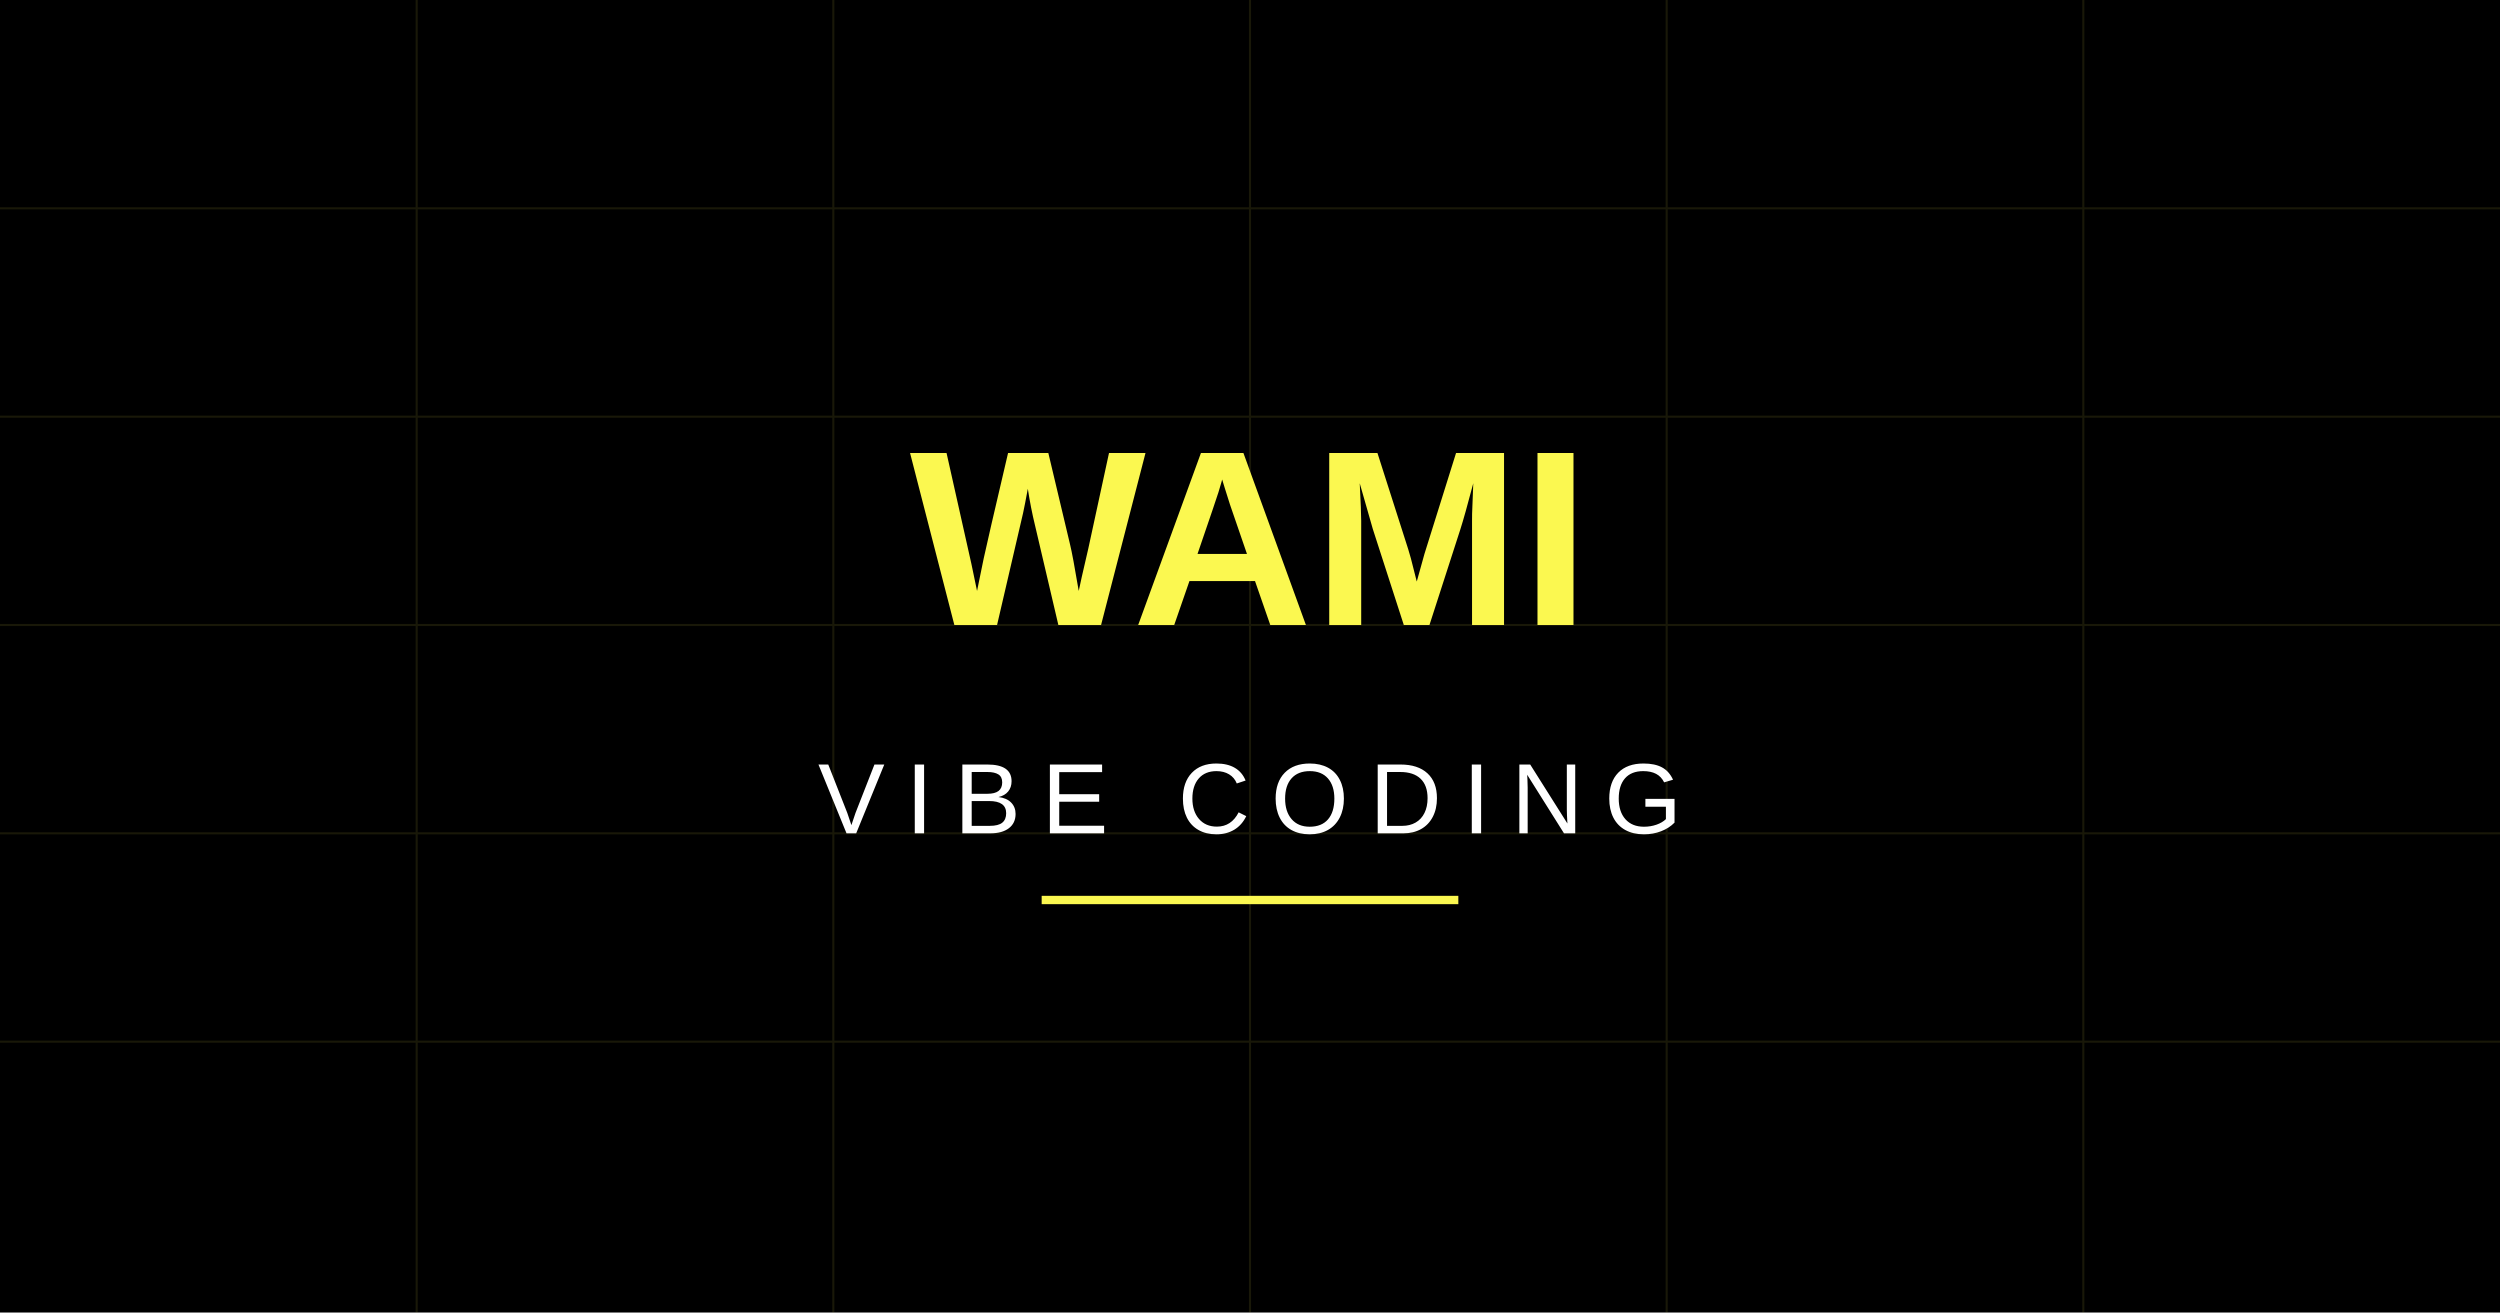
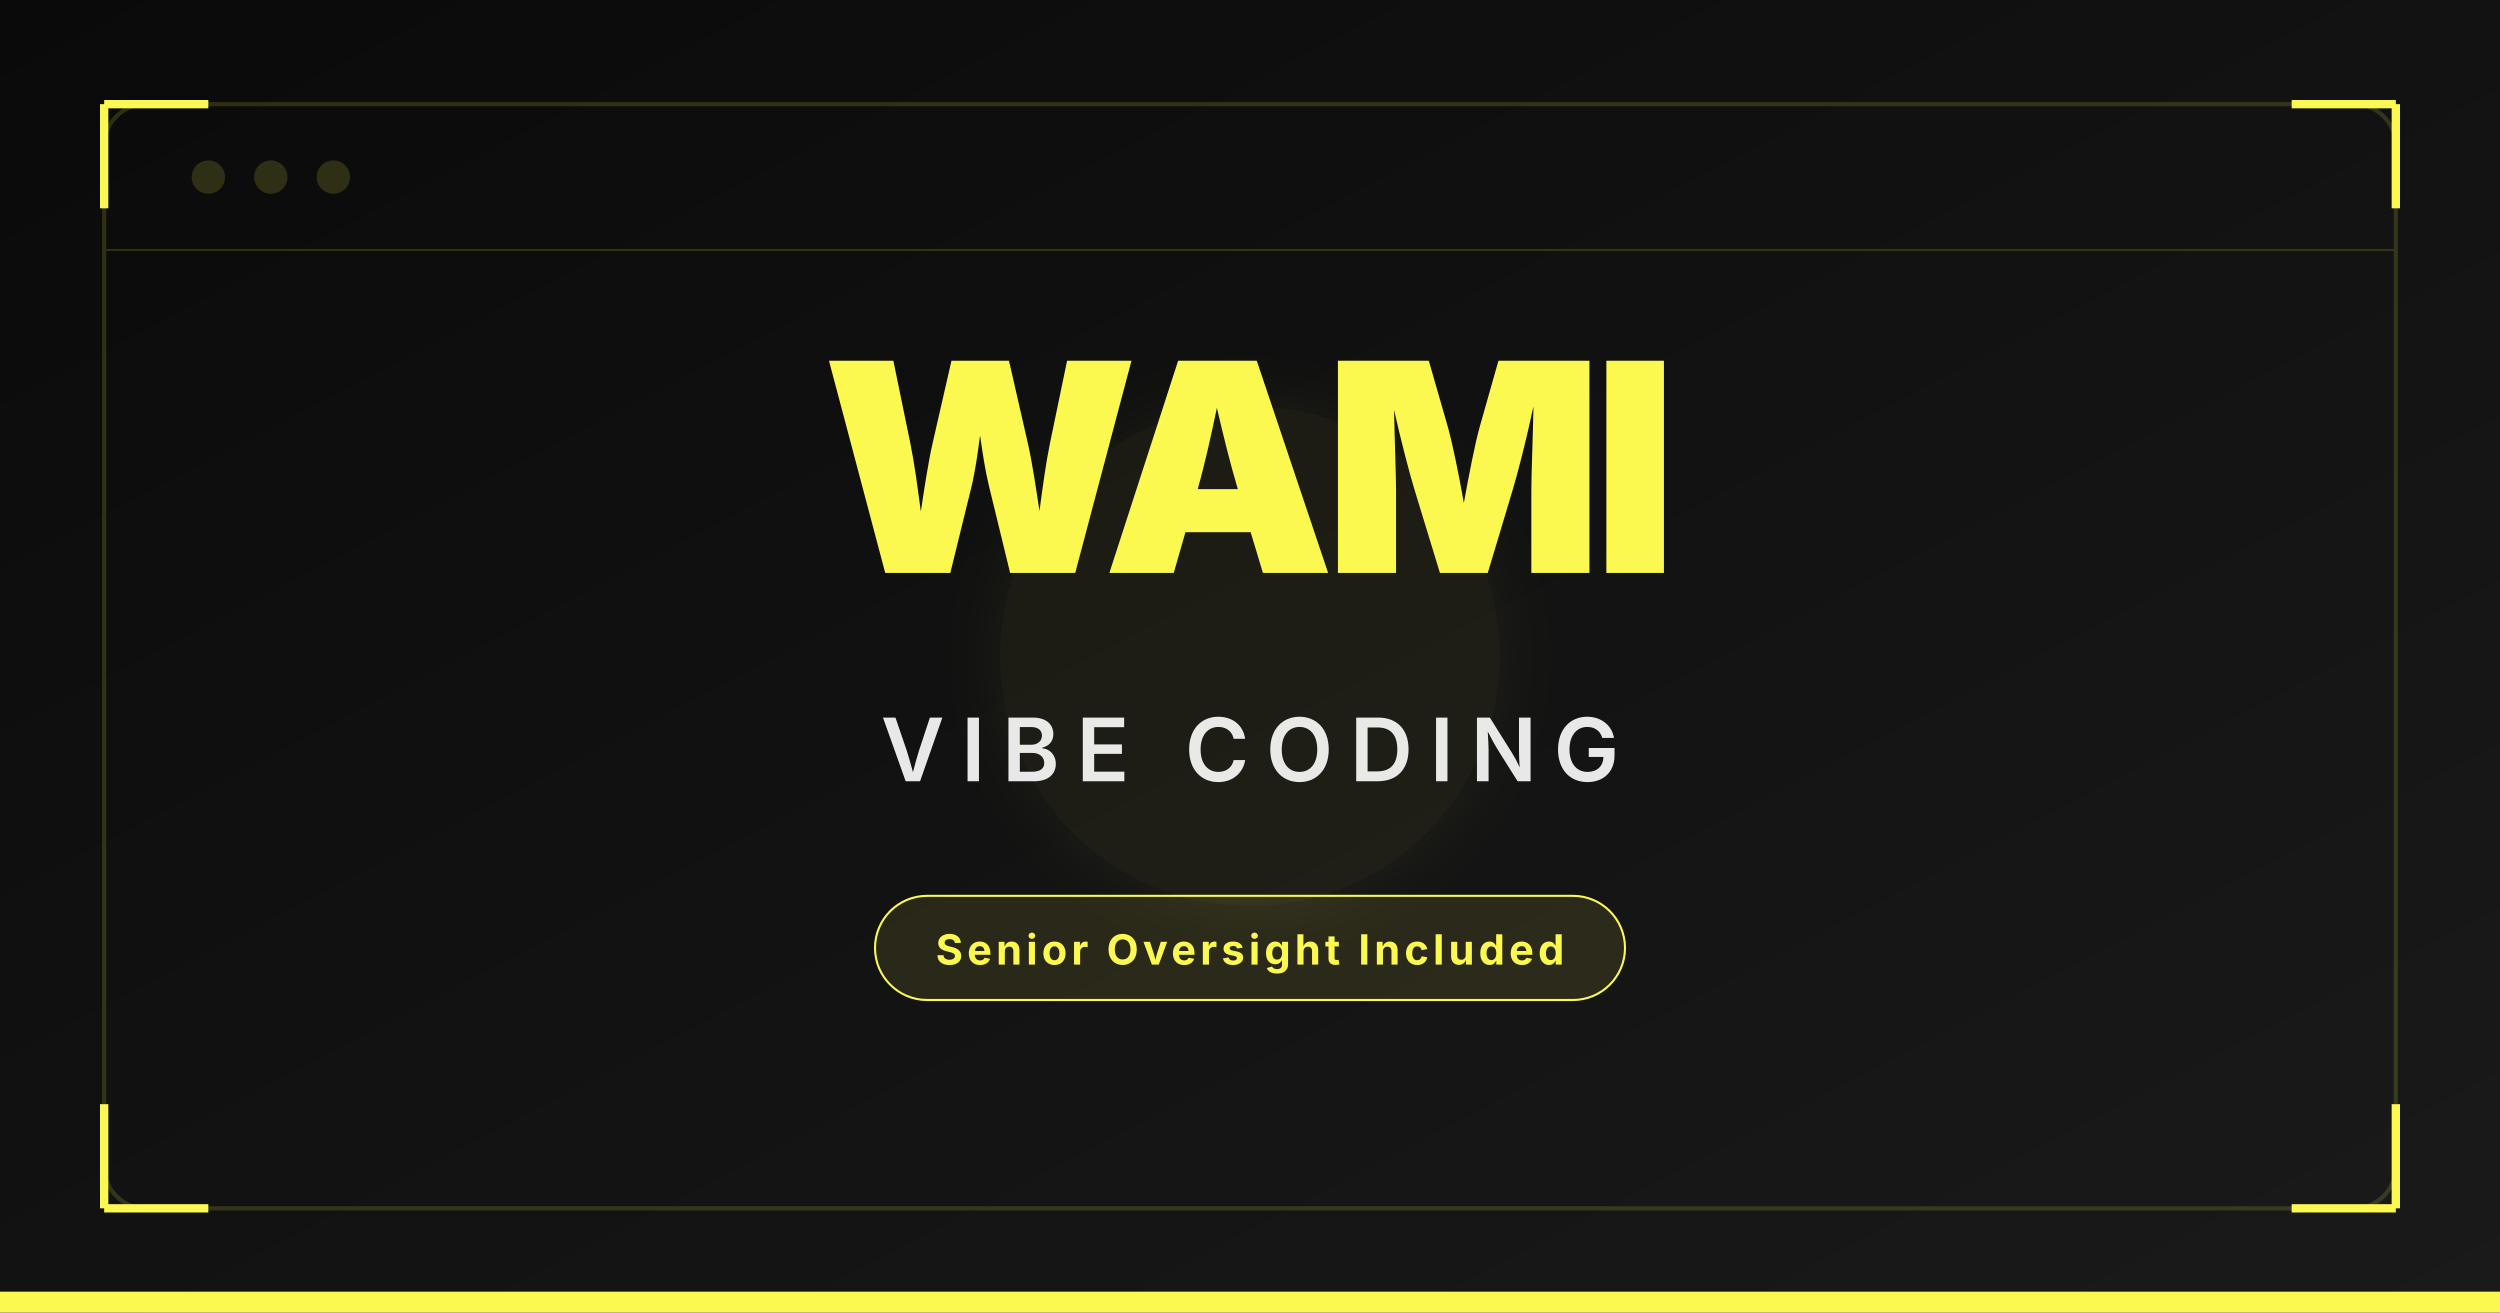
<svg xmlns="http://www.w3.org/2000/svg" width="1200" height="630" viewBox="0 0 1200 630">
-   <rect width="1200" height="630" fill="#000000" />
-   <g opacity="0.1">
-     <line x1="0" y1="100" x2="1200" y2="100" stroke="#FBF850" stroke-width="1" />
-     <line x1="0" y1="200" x2="1200" y2="200" stroke="#FBF850" stroke-width="1" />
-     <line x1="0" y1="300" x2="1200" y2="300" stroke="#FBF850" stroke-width="1" />
-     <line x1="0" y1="400" x2="1200" y2="400" stroke="#FBF850" stroke-width="1" />
-     <line x1="0" y1="500" x2="1200" y2="500" stroke="#FBF850" stroke-width="1" />
-     <line x1="200" y1="0" x2="200" y2="630" stroke="#FBF850" stroke-width="1" />
-     <line x1="400" y1="0" x2="400" y2="630" stroke="#FBF850" stroke-width="1" />
-     <line x1="600" y1="0" x2="600" y2="630" stroke="#FBF850" stroke-width="1" />
-     <line x1="800" y1="0" x2="800" y2="630" stroke="#FBF850" stroke-width="1" />
-     <line x1="1000" y1="0" x2="1000" y2="630" stroke="#FBF850" stroke-width="1" />
+   <defs>
+     <linearGradient id="bgGrad" x1="0%" y1="0%" x2="100%" y2="100%">
+       <stop offset="0%" style="stop-color:#0A0A0A;stop-opacity:1" />
+       <stop offset="100%" style="stop-color:#1A1A1A;stop-opacity:1" />
+     </linearGradient>
+     <filter id="glow">
+       <feGaussianBlur stdDeviation="15" result="blur" />
+       <feComposite in="SourceGraphic" in2="blur" operator="over" />
+     </filter>
+   </defs>
+   <rect width="1200" height="630" fill="url(#bgGrad)" />
+   <g opacity="0.15">
+     <rect x="50" y="50" width="1100" height="530" rx="20" stroke="#FBF850" stroke-width="2" fill="none" />
+     <line x1="50" y1="120" x2="1150" y2="120" stroke="#FBF850" stroke-width="1" />
+     <circle cx="100" cy="85" r="8" fill="#FBF850" />
+     <circle cx="130" cy="85" r="8" fill="#FBF850" />
+     <circle cx="160" cy="85" r="8" fill="#FBF850" />
  </g>
-   <text x="600" y="300" font-family="Arial, sans-serif" font-size="120" font-weight="bold" fill="#FBF850" text-anchor="middle">WAMI</text>
-   <text x="600" y="400" font-family="Arial, sans-serif" font-size="48" fill="#FFFFFF" text-anchor="middle" letter-spacing="10">VIBE CODING</text>
-   <rect x="500" y="430" width="200" height="4" fill="#FBF850" />
+   <g transform="translate(600, 315)">
+     <circle r="120" fill="#FBF850" opacity="0.05" filter="url(#glow)" />
+     <text y="-40" font-family="system-ui, -apple-system, sans-serif" font-size="140" font-weight="900" fill="#FBF850" text-anchor="middle" letter-spacing="-5">WAMI</text>
+     <text y="60" font-family="system-ui, -apple-system, sans-serif" font-size="42" font-weight="600" fill="#FFFFFF" text-anchor="middle" letter-spacing="8" opacity="0.9">VIBE CODING</text>
+     <g transform="translate(0, 140)">
+       <rect x="-180" y="-25" width="360" height="50" rx="25" fill="#FBF850" fill-opacity="0.1" stroke="#FBF850" stroke-width="1" />
+       <text y="8" font-family="system-ui, -apple-system, sans-serif" font-size="20" font-weight="700" fill="#FBF850" text-anchor="middle" text-transform="uppercase" letter-spacing="2">Senior Oversight Included</text>
+     </g>
+   </g>
+   <rect x="0" y="620" width="1200" height="10" fill="#FBF850" />
+   <path d="M50 50 L100 50 M50 50 L50 100" stroke="#FBF850" stroke-width="4" fill="none" />
+   <path d="M1150 50 L1100 50 M1150 50 L1150 100" stroke="#FBF850" stroke-width="4" fill="none" />
+   <path d="M50 580 L100 580 M50 580 L50 530" stroke="#FBF850" stroke-width="4" fill="none" />
+   <path d="M1150 580 L1100 580 M1150 580 L1150 530" stroke="#FBF850" stroke-width="4" fill="none" />
</svg>
